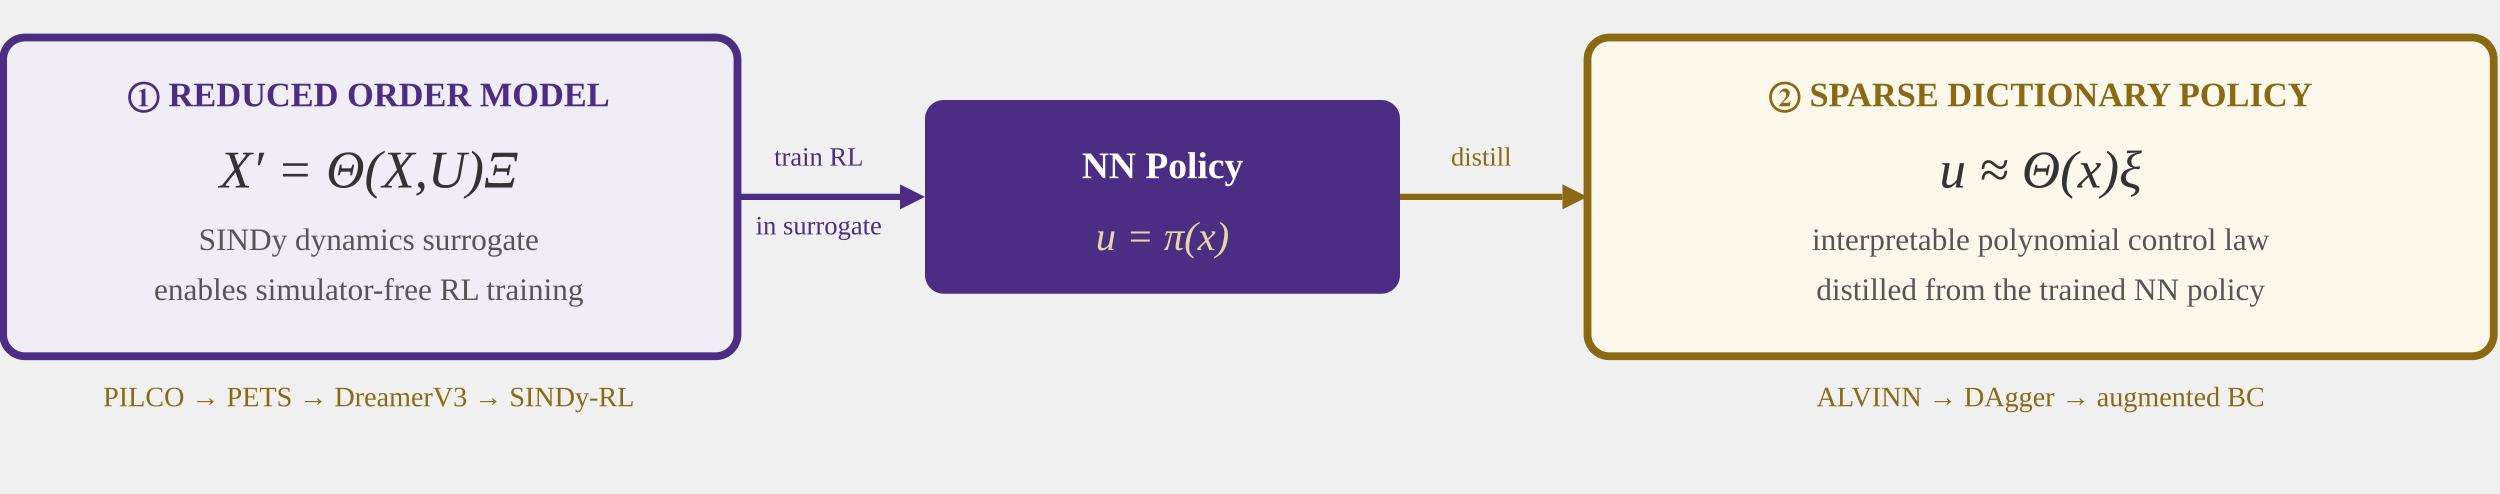
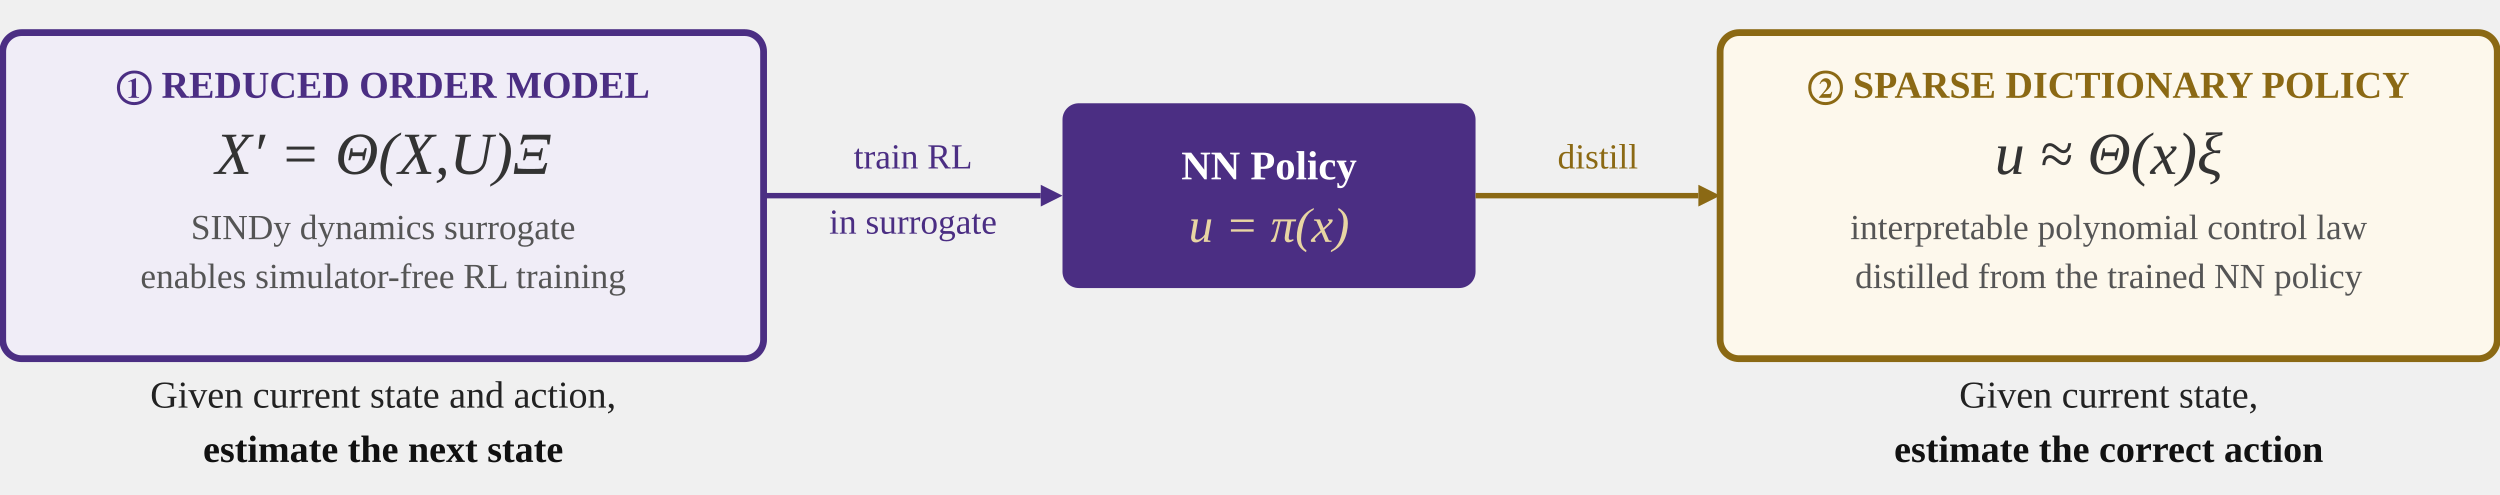
- <svg xmlns="http://www.w3.org/2000/svg" width="800" height="158" viewBox="0 0 800 158">
-   <rect x="1" y="12" width="235" height="102" rx="7" fill="#F0EDF7" stroke="#4B2E83" stroke-width="2.5" />
-   <text x="118" y="34" text-anchor="middle" font-size="11" font-weight="bold" fill="#4B2E83">① REDUCED ORDER MODEL</text>
-   <text x="118" y="60" text-anchor="middle" font-size="17" fill="#333" font-style="italic">X′ = Θ(X,U)Ξ</text>
-   <text x="118" y="80" text-anchor="middle" font-size="10" fill="#555">SINDy dynamics surrogate</text>
-   <text x="118" y="96" text-anchor="middle" font-size="10" fill="#555">enables simulator-free RL training</text>
-   <text x="118" y="130" text-anchor="middle" font-size="9" fill="#8B6914">PILCO → PETS → DreamerV3 → SINDy-RL</text>
-   <line x1="236" y1="63" x2="288" y2="63" stroke="#4B2E83" stroke-width="2" />
-   <polygon points="288,59 296,63 288,67" fill="#4B2E83" />
-   <text x="262" y="53" text-anchor="middle" font-size="8.5" fill="#4B2E83">train RL</text>
-   <text x="262" y="75" text-anchor="middle" font-size="8.5" fill="#4B2E83">in surrogate</text>
-   <rect x="296" y="32" width="152" height="62" rx="6" fill="#4B2E83" />
-   <text x="372" y="57" text-anchor="middle" font-size="12" font-weight="bold" fill="white">NN Policy</text>
-   <text x="372" y="80" text-anchor="middle" font-size="13" fill="#E8D5A3" font-style="italic">u = π(x)</text>
-   <line x1="448" y1="63" x2="500" y2="63" stroke="#8B6914" stroke-width="2" />
-   <polygon points="500,59 508,63 500,67" fill="#8B6914" />
-   <text x="474" y="53" text-anchor="middle" font-size="8.5" fill="#8B6914">distill</text>
-   <rect x="508" y="12" width="290" height="102" rx="7" fill="#FDF8EC" stroke="#8B6914" stroke-width="2.5" />
-   <text x="653" y="34" text-anchor="middle" font-size="11" font-weight="bold" fill="#8B6914">② SPARSE DICTIONARY POLICY</text>
-   <text x="653" y="60" text-anchor="middle" font-size="17" fill="#333" font-style="italic">u ≈ Θ(x)ξ</text>
-   <text x="653" y="80" text-anchor="middle" font-size="10" fill="#555">interpretable polynomial control law</text>
-   <text x="653" y="96" text-anchor="middle" font-size="10" fill="#555">distilled from the trained NN policy</text>
-   <text x="653" y="130" text-anchor="middle" font-size="9" fill="#8B6914">ALVINN → DAgger → augmented BC</text>
+ <svg xmlns="http://www.w3.org/2000/svg" width="920" height="182" viewBox="0 0 920 182">
+   <rect x="1" y="12" width="280" height="120" rx="7" fill="#F0EDF7" stroke="#4B2E83" stroke-width="2.5" />
+   <text x="141" y="36" text-anchor="middle" font-size="14" font-weight="bold" fill="#4B2E83">① REDUCED ORDER MODEL</text>
+   <text x="141" y="64" text-anchor="middle" font-size="22" fill="#333" font-style="italic">X′ = Θ(X,U)Ξ</text>
+   <text x="141" y="88" text-anchor="middle" font-size="13" fill="#555">SINDy dynamics surrogate</text>
+   <text x="141" y="106" text-anchor="middle" font-size="13" fill="#555">enables simulator-free RL training</text>
+   <text x="141" y="150" text-anchor="middle" font-size="14" fill="#222">Given current state and action,</text>
+   <text x="141" y="170" text-anchor="middle" font-size="14" font-weight="bold" fill="#111">estimate the next state</text>
+   <line x1="281" y1="72" x2="383" y2="72" stroke="#4B2E83" stroke-width="2" />
+   <polygon points="383,68 391,72 383,76" fill="#4B2E83" />
+   <text x="336" y="62" text-anchor="middle" font-size="13" fill="#4B2E83">train RL</text>
+   <text x="336" y="86" text-anchor="middle" font-size="13" fill="#4B2E83">in surrogate</text>
+   <rect x="391" y="38" width="152" height="68" rx="6" fill="#4B2E83" />
+   <text x="467" y="66" text-anchor="middle" font-size="15" font-weight="bold" fill="white">NN Policy</text>
+   <text x="467" y="89" text-anchor="middle" font-size="18" fill="#E8D5A3" font-style="italic">u = π(x)</text>
+   <line x1="543" y1="72" x2="625" y2="72" stroke="#8B6914" stroke-width="2" />
+   <polygon points="625,68 633,72 625,76" fill="#8B6914" />
+   <text x="588" y="62" text-anchor="middle" font-size="13" fill="#8B6914">distill</text>
+   <rect x="633" y="12" width="286" height="120" rx="7" fill="#FDF8EC" stroke="#8B6914" stroke-width="2.5" />
+   <text x="776" y="36" text-anchor="middle" font-size="14" font-weight="bold" fill="#8B6914">② SPARSE DICTIONARY POLICY</text>
+   <text x="776" y="64" text-anchor="middle" font-size="22" fill="#333" font-style="italic">u ≈ Θ(x)ξ</text>
+   <text x="776" y="88" text-anchor="middle" font-size="13" fill="#555">interpretable polynomial control law</text>
+   <text x="776" y="106" text-anchor="middle" font-size="13" fill="#555">distilled from the trained NN policy</text>
+   <text x="776" y="150" text-anchor="middle" font-size="14" fill="#222">Given current state,</text>
+   <text x="776" y="170" text-anchor="middle" font-size="14" font-weight="bold" fill="#111">estimate the correct action</text>
</svg>
